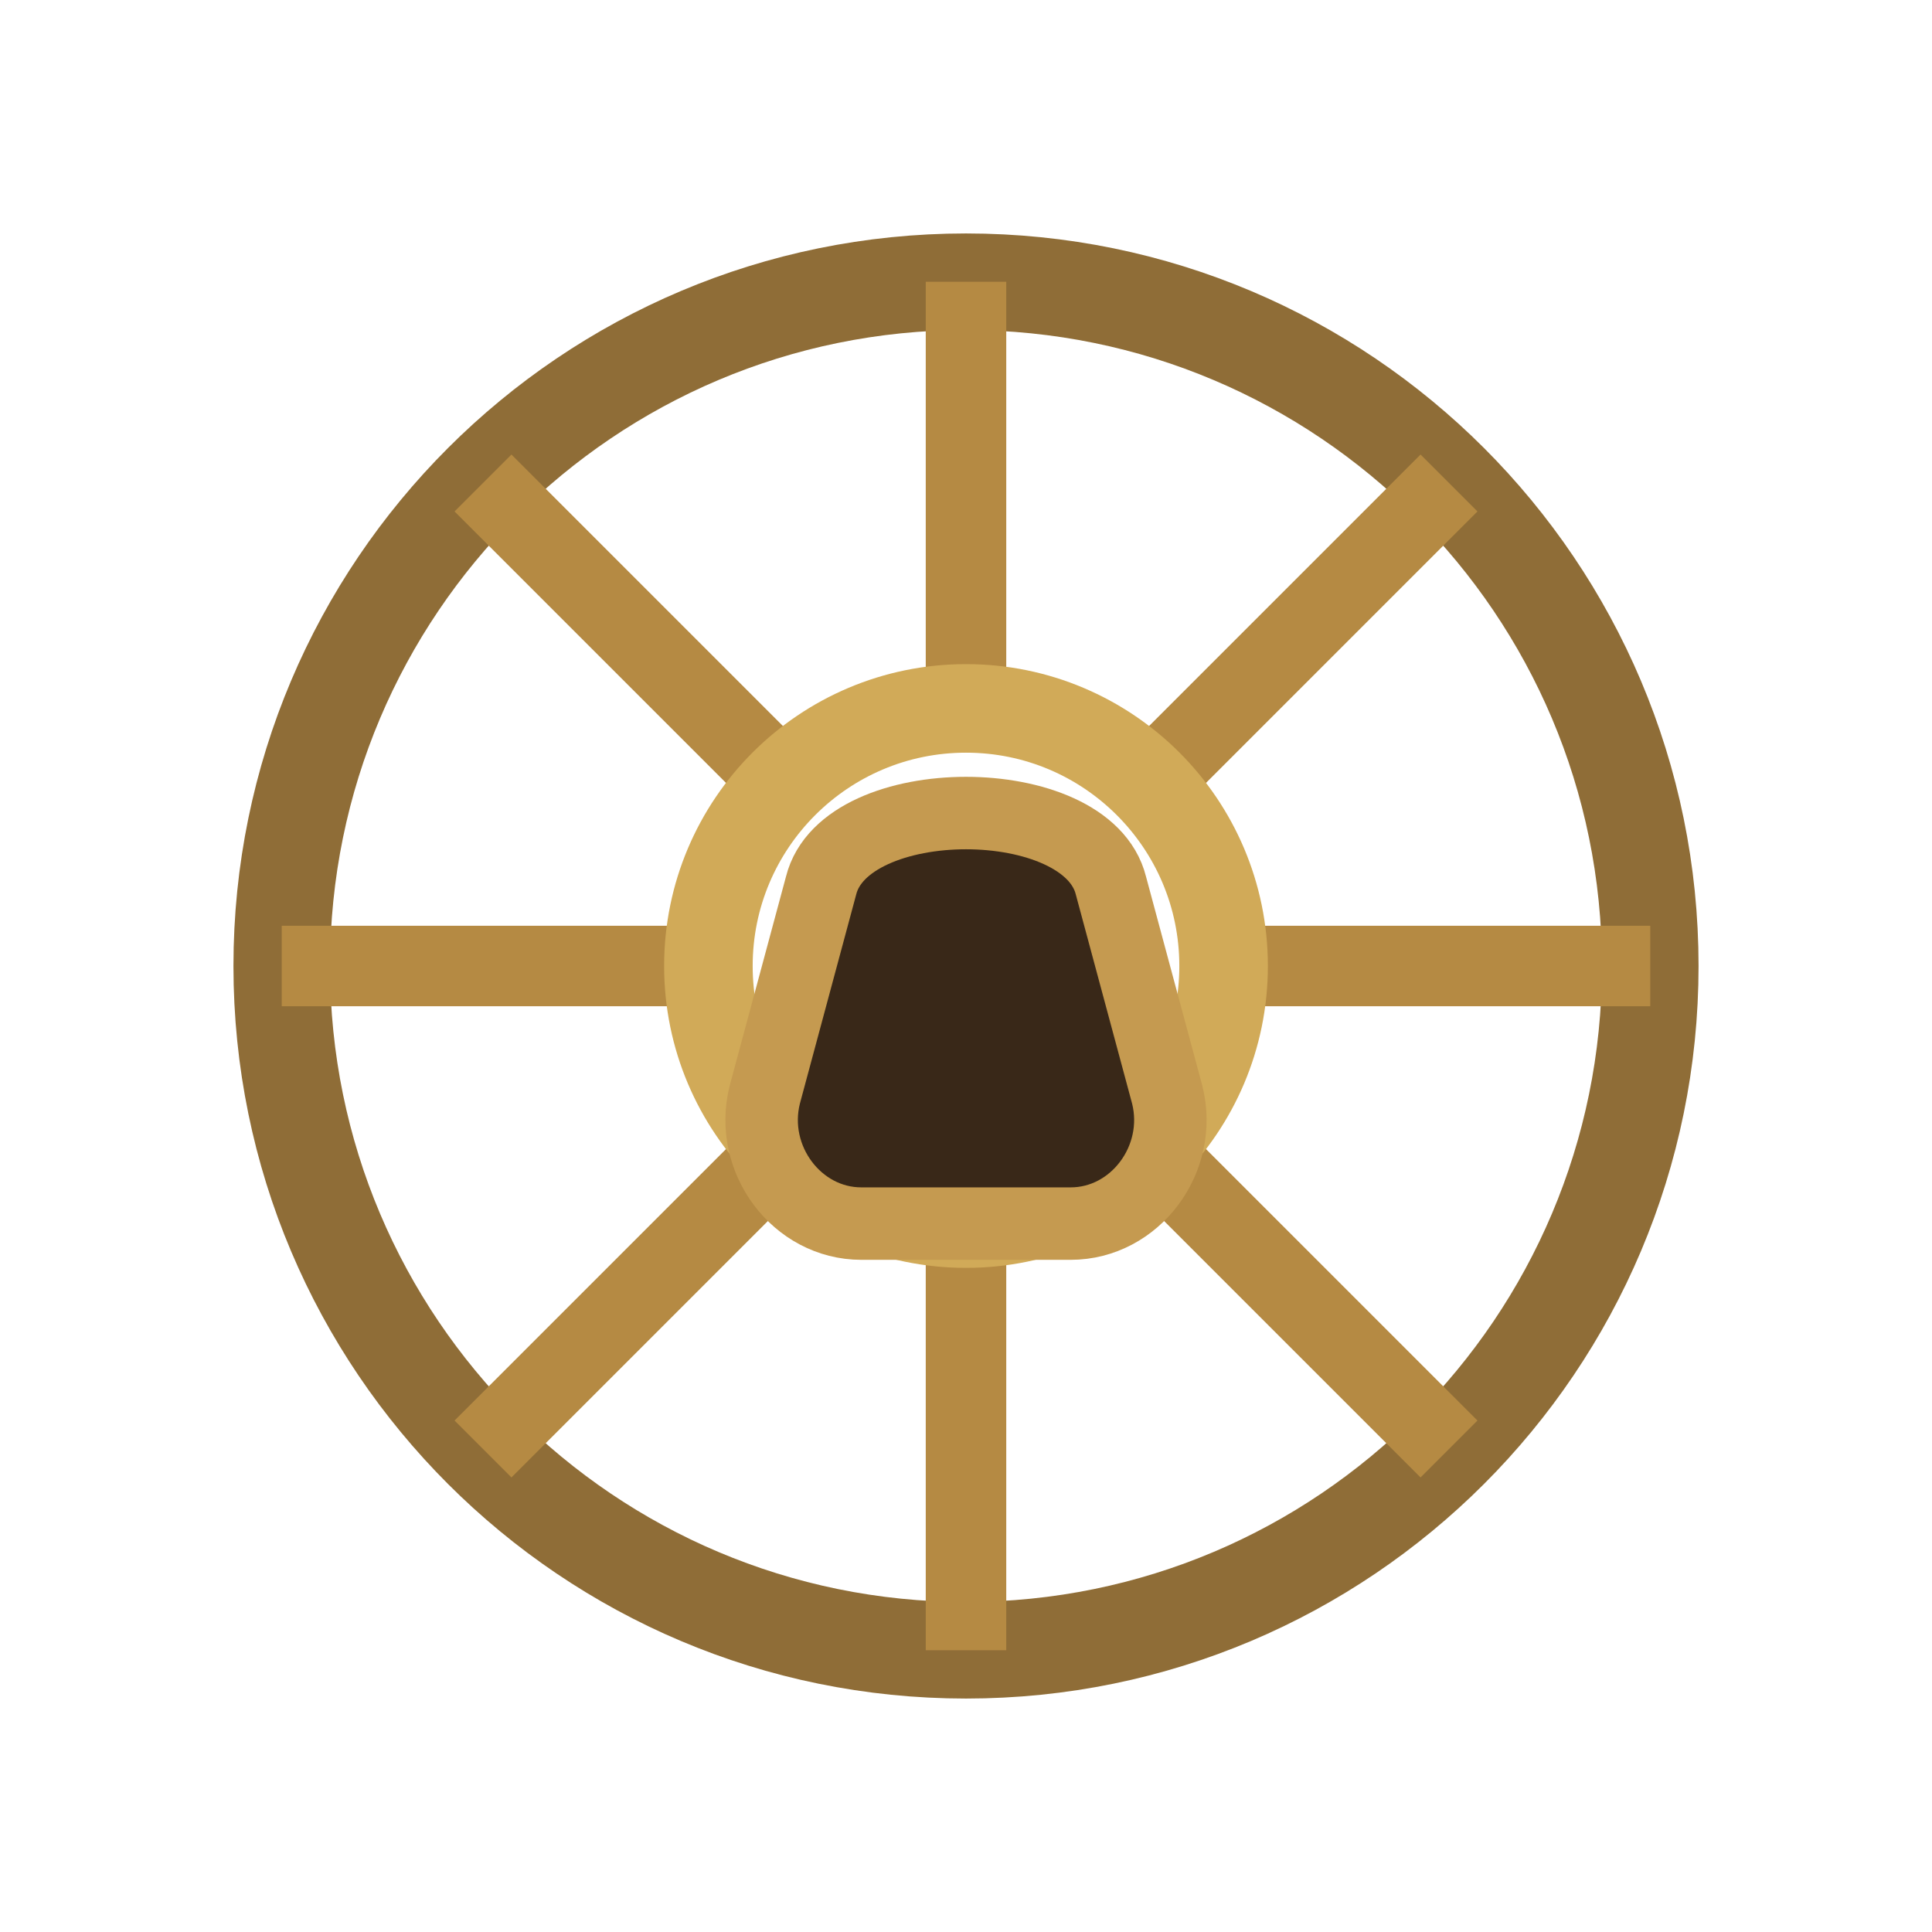
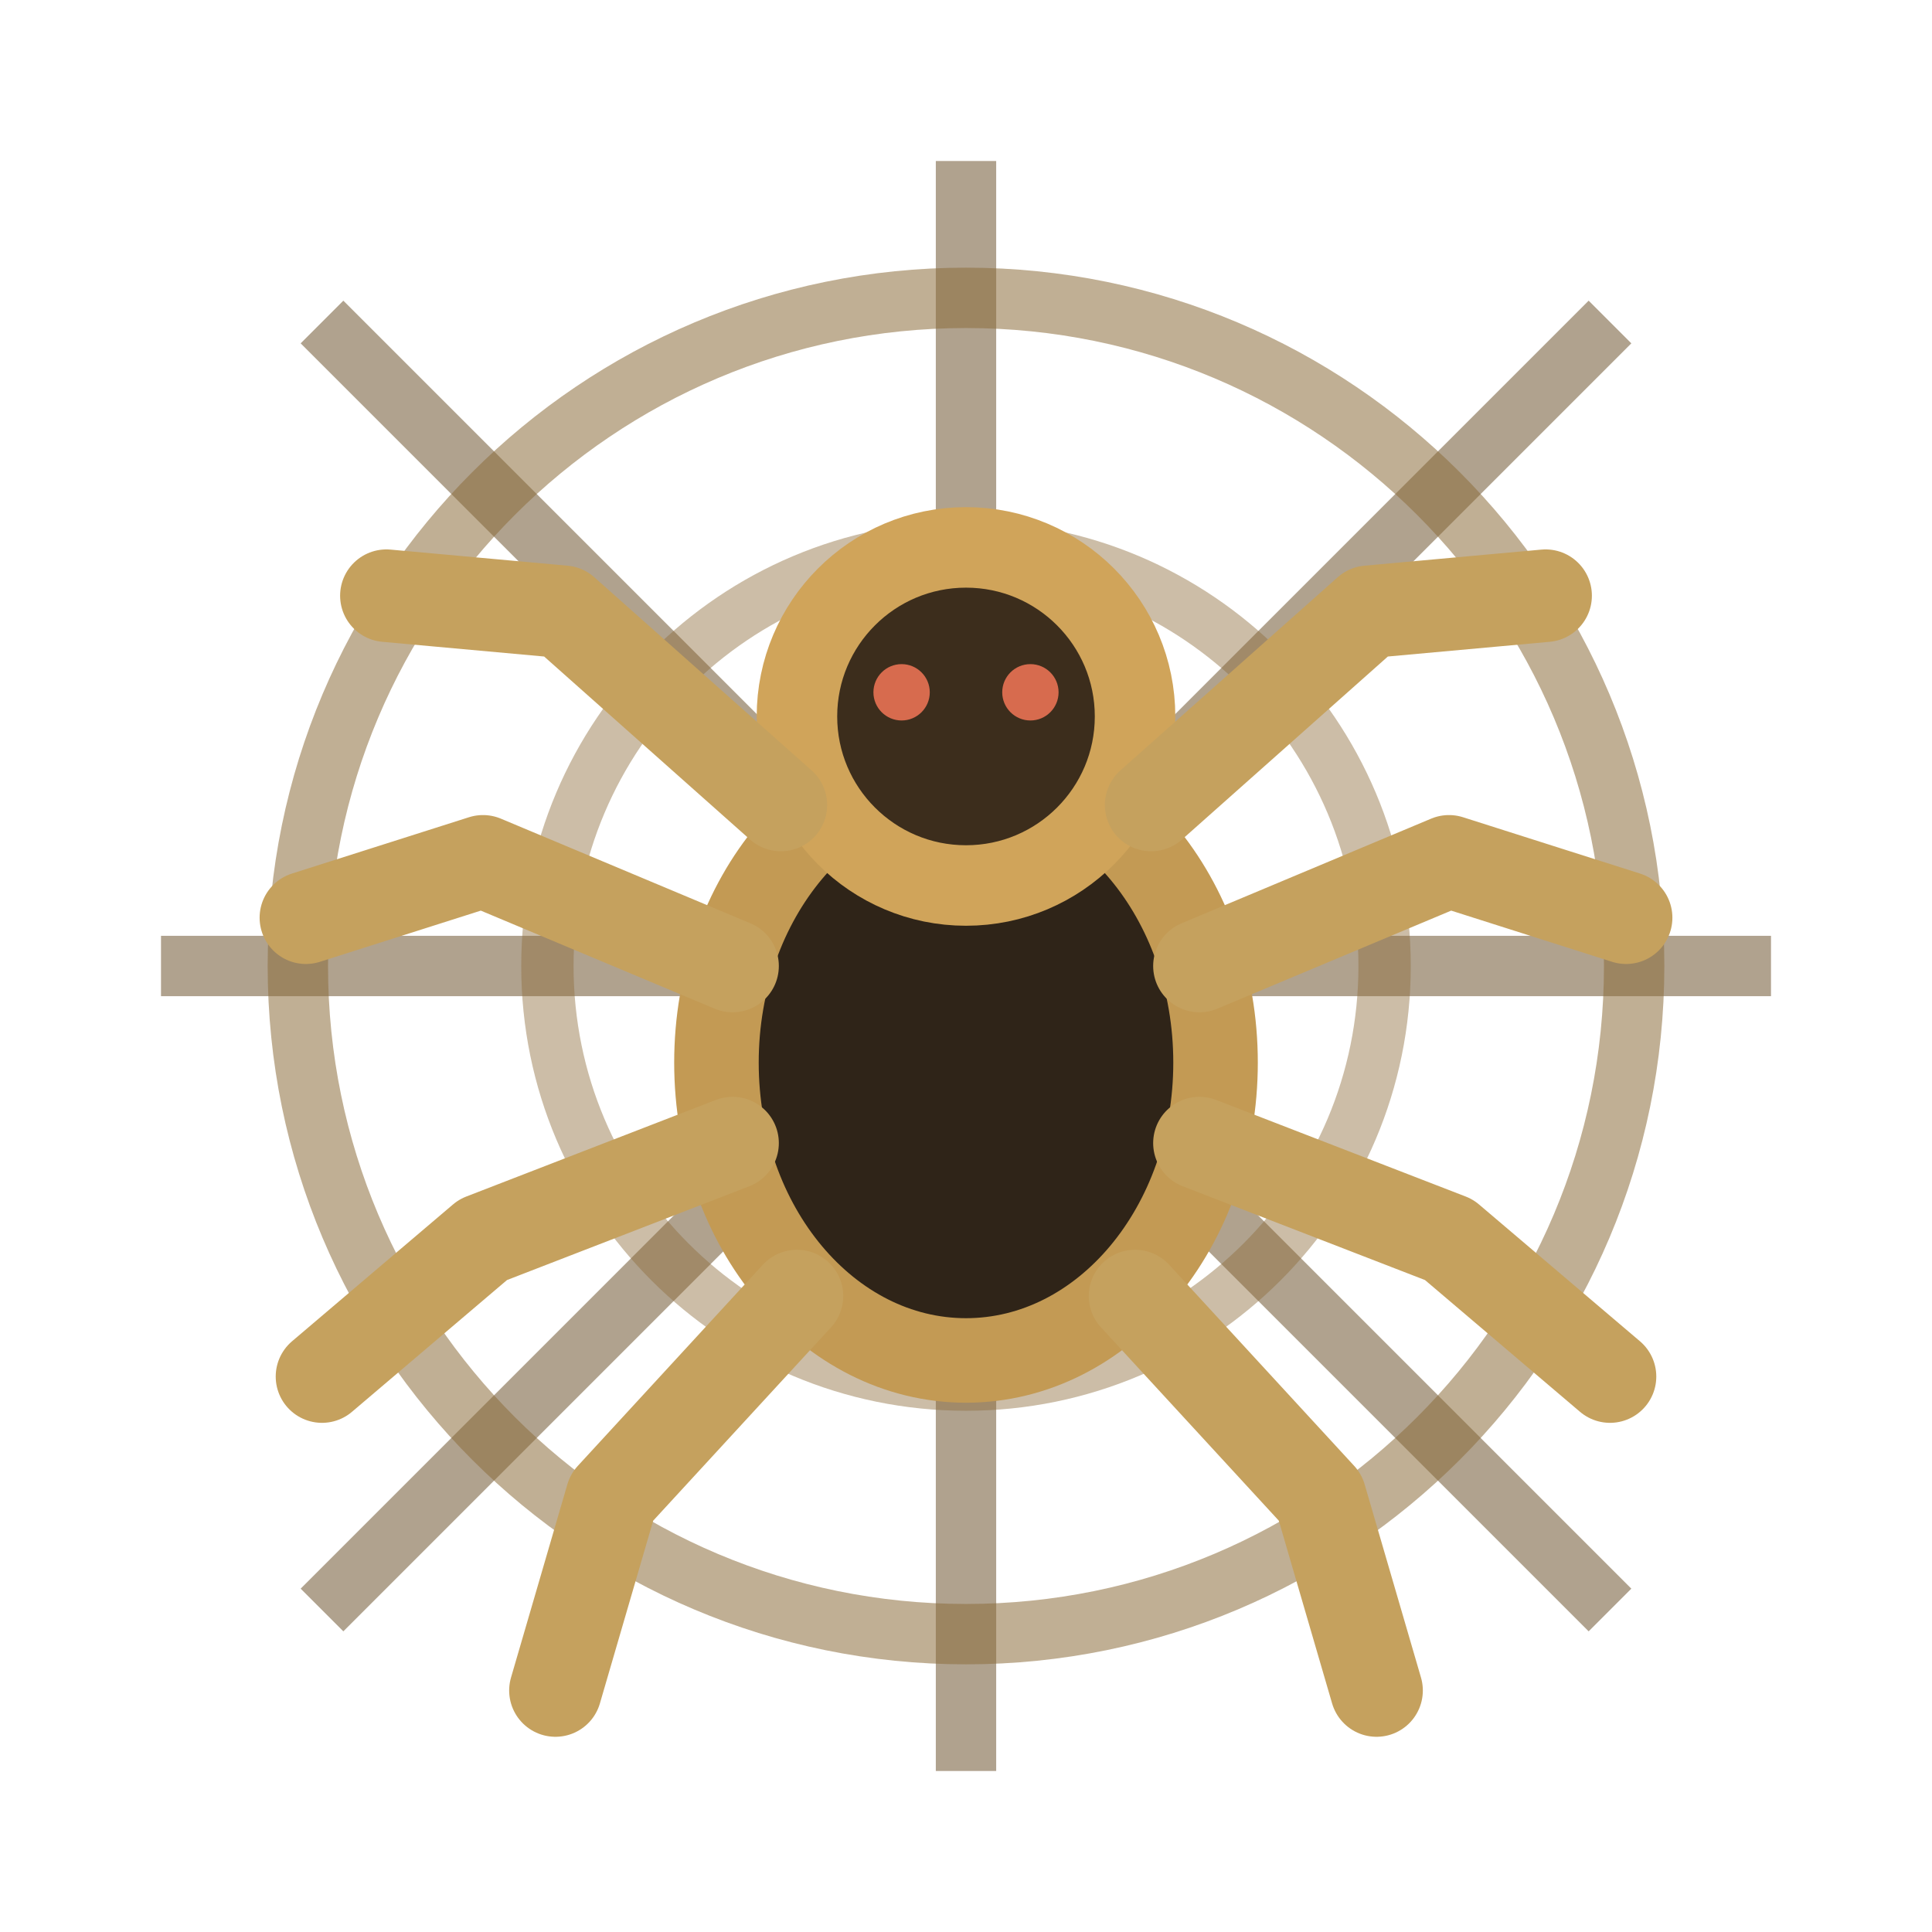
- <svg xmlns="http://www.w3.org/2000/svg" viewBox="0 0 24 24" fill="none">
-   <circle cx="12" cy="12" r="8.5" stroke="#8f6d37" stroke-width="1.2" />
-   <path d="M12 3.5v5M12 15.5v5M3.5 12h5M15.5 12h5M6 6l3.5 3.5M14.5 14.5 18 18M18 6l-3.5 3.5M9.5 14.5 6 18" stroke="#b58a43" stroke-width="1" />
-   <circle cx="12" cy="12" r="3.2" stroke="#d1aa58" stroke-width="1.1" />
-   <path d="M10.2 11c.3-1.2 3.3-1.2 3.6 0l.7 2.6c.2.8-.4 1.6-1.2 1.6h-2.6c-.8 0-1.4-.8-1.2-1.6l.7-2.6Z" fill="#392818" stroke="#c59a50" stroke-width=".9" />
+ <svg xmlns="http://www.w3.org/2000/svg" viewBox="0 0 24 24" fill="none" data-motif="spider">
+   <path d="M4 4l16 16M20 4 4 20M12 2v20M2 12h20" stroke="#6f5631" stroke-width=".75" opacity=".55" />
+   <circle cx="12" cy="12" r="8.3" stroke="#8d6d3c" stroke-width=".75" opacity=".55" />
+   <circle cx="12" cy="12" r="5.2" stroke="#8d6d3c" stroke-width=".65" opacity=".45" />
+   <ellipse cx="12" cy="13.2" rx="3.1" ry="3.7" fill="#2f2418" stroke="#c39a54" stroke-width="1.05" />
+   <circle cx="12" cy="8.9" r="2.1" fill="#3c2d1c" stroke="#d0a45a" stroke-width="1" />
+   <path d="M9.7 10 7 7.6 4.8 7.4M9.1 12 6 10.7 3.8 11.4M9.1 14.2 6 15.4 4 17.1M9.9 16.1 7.6 18.6 6.9 21M14.3 10l2.7-2.4 2.2-.2M14.9 12l3.1-1.3 2.2.7M14.9 14.2l3.1 1.2 2 1.7M14.1 16.1l2.3 2.5.7 2.4" stroke="#c5a15e" stroke-width="1.15" stroke-linecap="round" stroke-linejoin="round" />
+   <circle cx="11.2" cy="8.6" r=".35" fill="#d76b4e" />
+   <circle cx="12.8" cy="8.6" r=".35" fill="#d76b4e" />
</svg>
